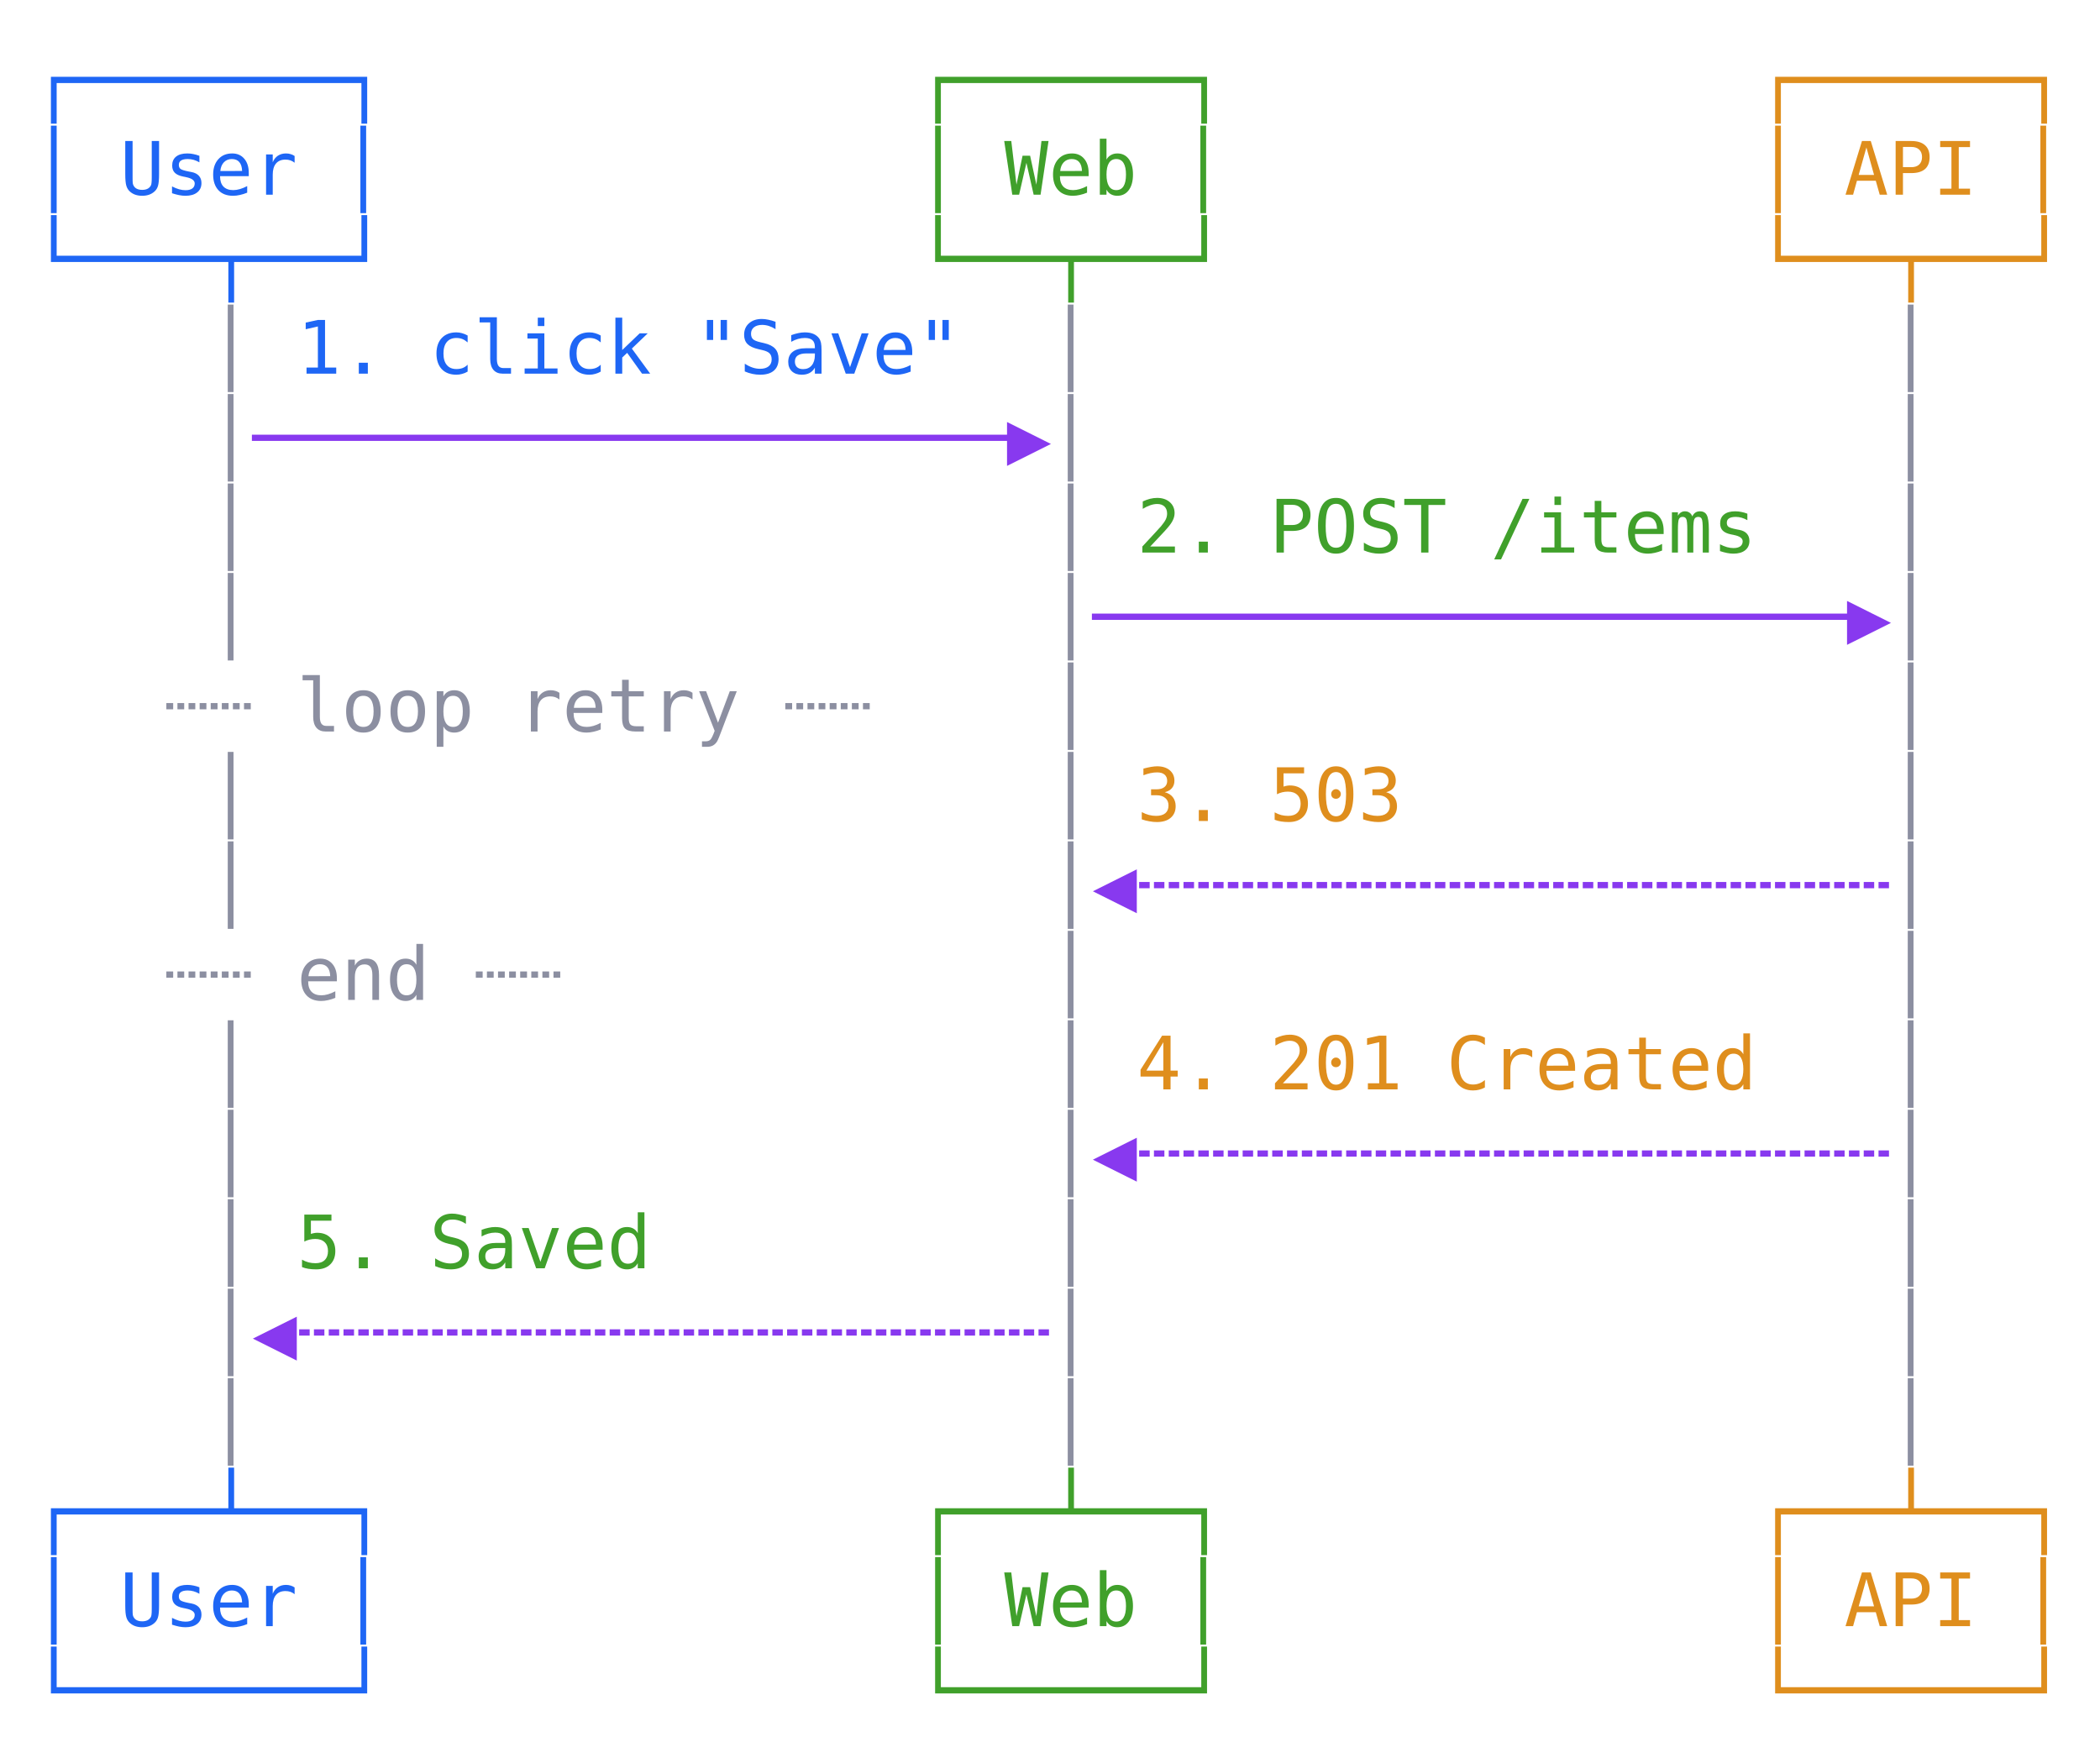
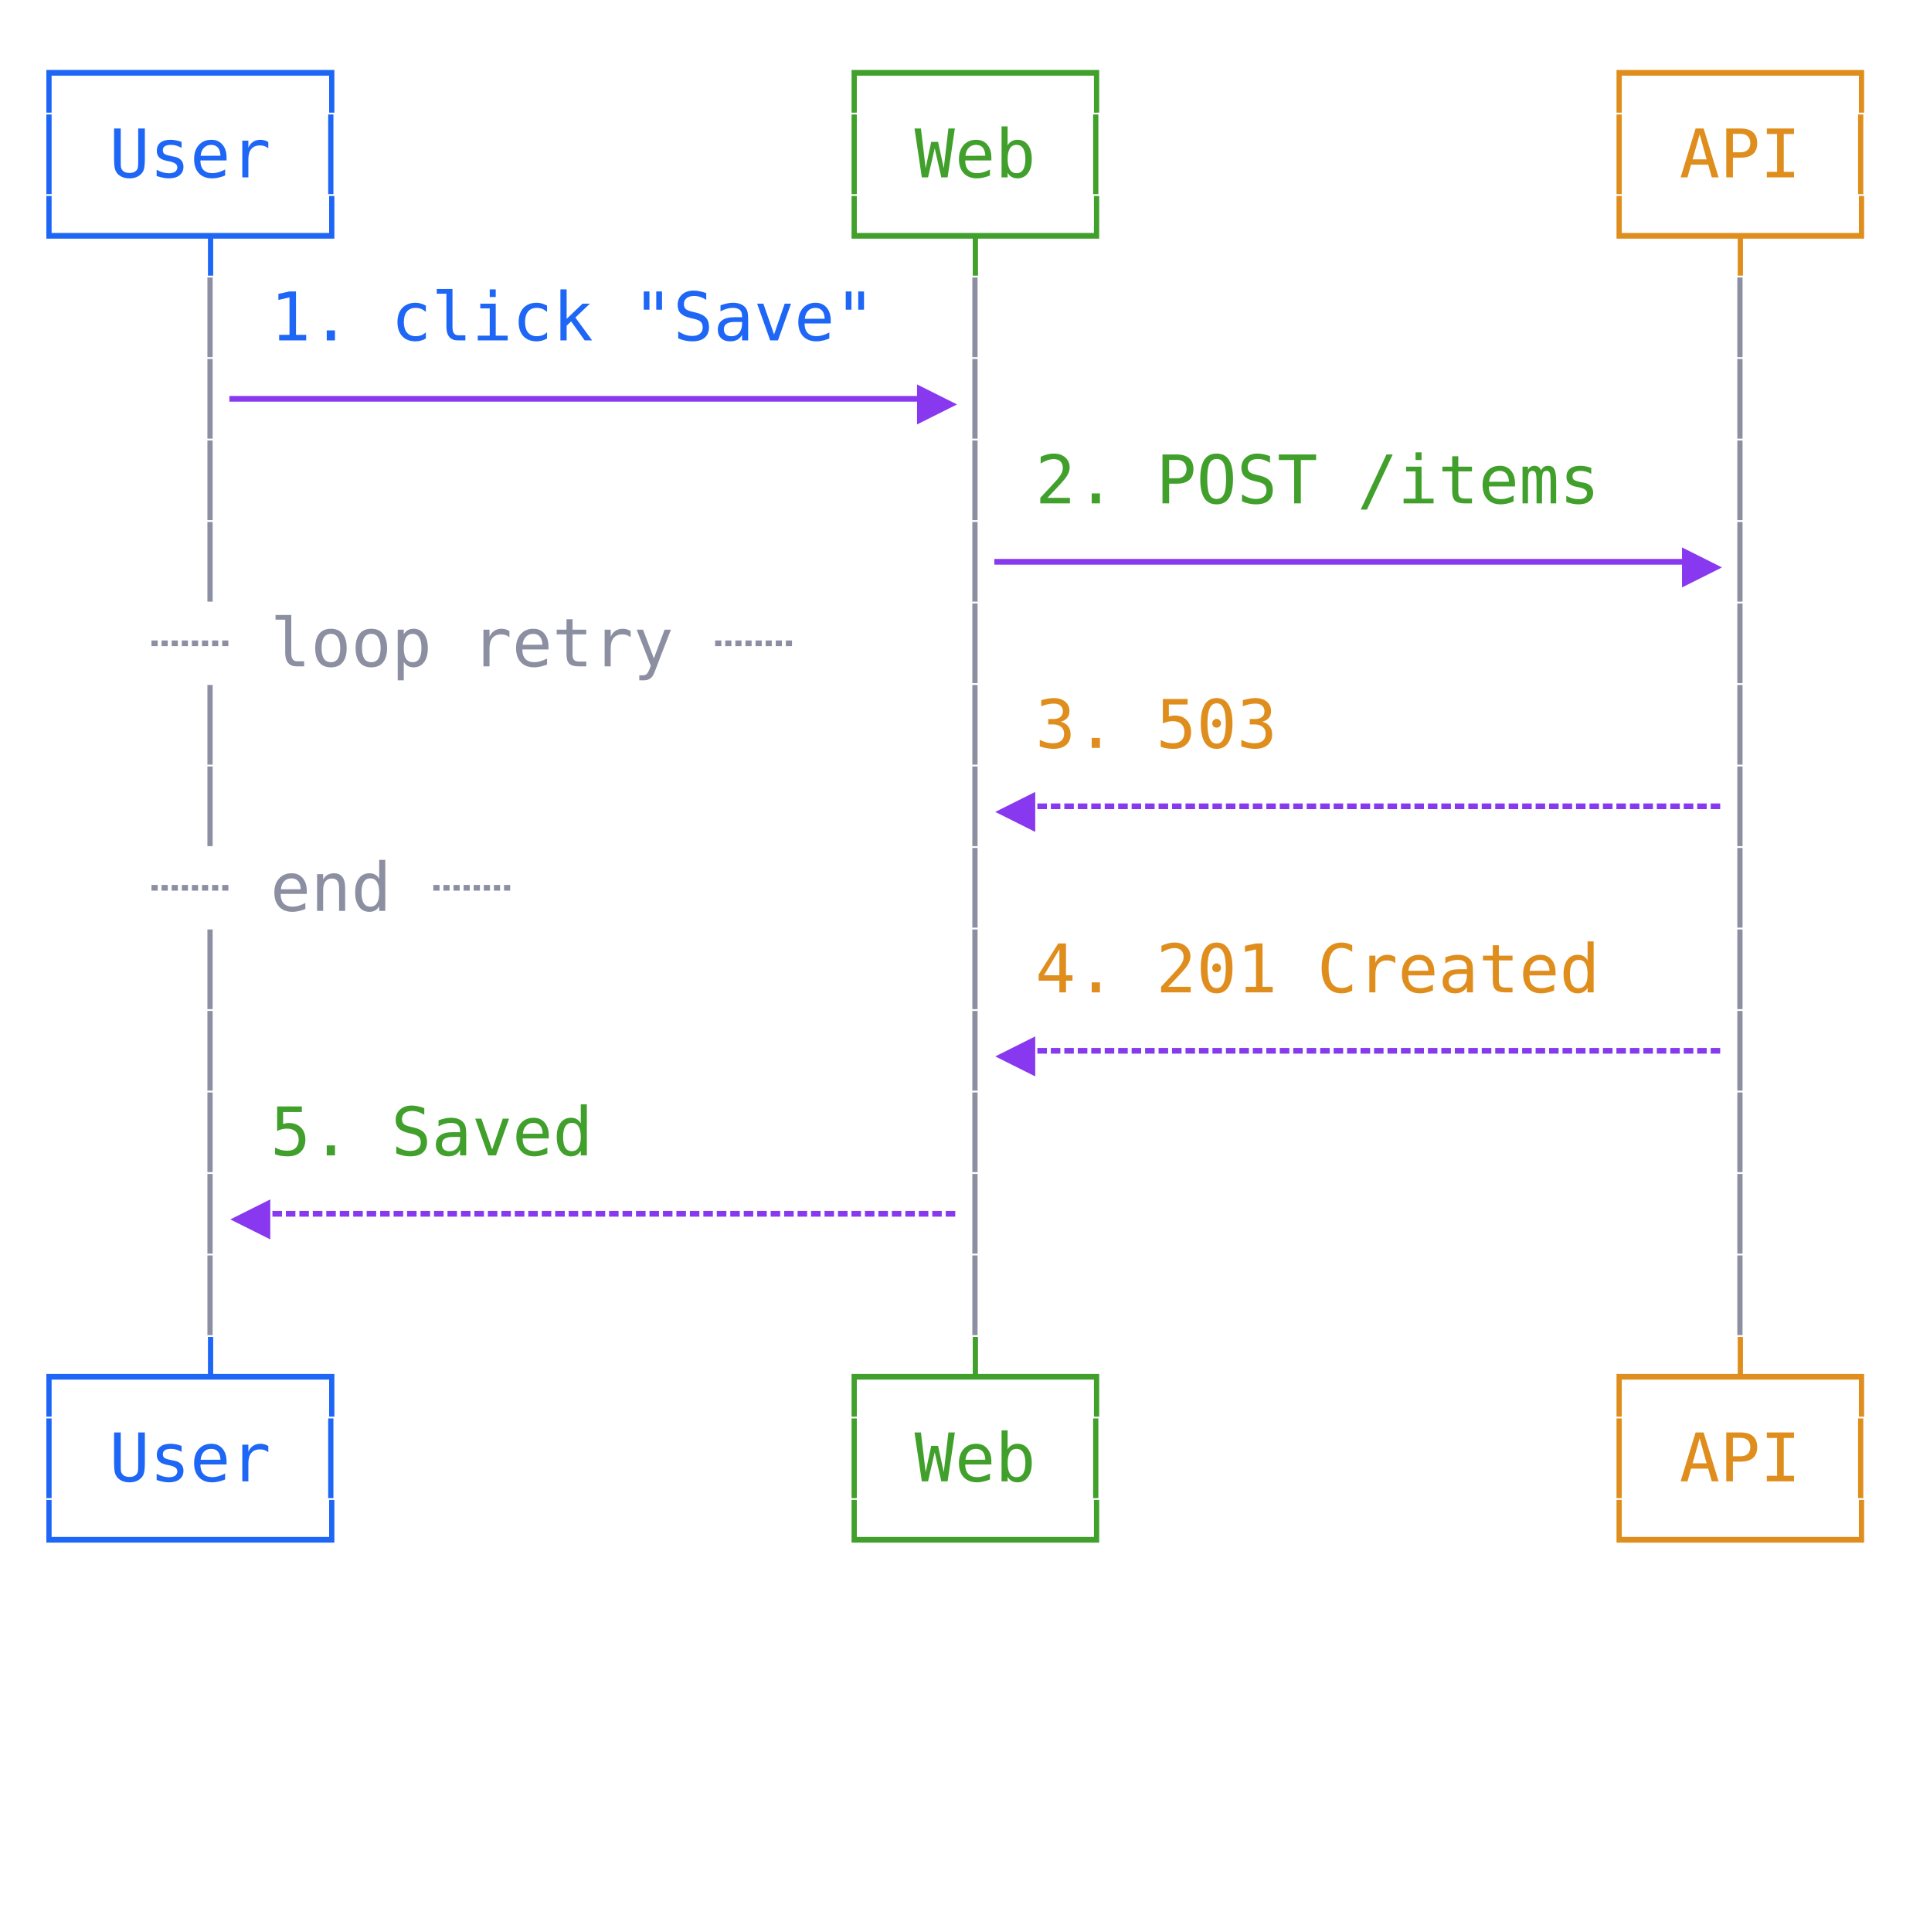
- <svg xmlns="http://www.w3.org/2000/svg" width="399" height="335" viewBox="0 0 399 335">
+ <svg xmlns="http://www.w3.org/2000/svg" width="399" height="403" viewBox="0 0 399 403">
  <g font-family="'DejaVu Sans Mono','SFMono-Regular','Menlo','Consolas',monospace" font-size="14" xml:space="preserve">
    <text x="6.0" y="20" textLength="67.2" lengthAdjust="spacingAndGlyphs" fill="#1e66f5">┌──────┐</text>
    <text x="174.0" y="20" textLength="58.8" lengthAdjust="spacingAndGlyphs" fill="#40a02b">┌─────┐</text>
    <text x="333.6" y="20" textLength="58.8" lengthAdjust="spacingAndGlyphs" fill="#df8e1d">┌─────┐</text>
    <text x="6.0" y="37" textLength="8.4" lengthAdjust="spacingAndGlyphs" fill="#1e66f5">│</text>
    <text x="22.8" y="37" textLength="33.6" lengthAdjust="spacingAndGlyphs" fill="#1e66f5">User</text>
    <text x="64.8" y="37" textLength="8.4" lengthAdjust="spacingAndGlyphs" fill="#1e66f5">│</text>
    <text x="174.0" y="37" textLength="8.4" lengthAdjust="spacingAndGlyphs" fill="#40a02b">│</text>
    <text x="190.8" y="37" textLength="25.2" lengthAdjust="spacingAndGlyphs" fill="#40a02b">Web</text>
    <text x="224.4" y="37" textLength="8.4" lengthAdjust="spacingAndGlyphs" fill="#40a02b">│</text>
    <text x="333.6" y="37" textLength="8.4" lengthAdjust="spacingAndGlyphs" fill="#df8e1d">│</text>
    <text x="350.4" y="37" textLength="25.2" lengthAdjust="spacingAndGlyphs" fill="#df8e1d">API</text>
    <text x="384.0" y="37" textLength="8.4" lengthAdjust="spacingAndGlyphs" fill="#df8e1d">│</text>
    <text x="6.0" y="54" textLength="67.2" lengthAdjust="spacingAndGlyphs" fill="#1e66f5">└───┬──┘</text>
    <text x="174.0" y="54" textLength="58.8" lengthAdjust="spacingAndGlyphs" fill="#40a02b">└──┬──┘</text>
    <text x="333.6" y="54" textLength="58.8" lengthAdjust="spacingAndGlyphs" fill="#df8e1d">└──┬──┘</text>
    <text x="39.6" y="71" textLength="8.4" lengthAdjust="spacingAndGlyphs" fill="#8c8fa1">│</text>
    <text x="56.4" y="71" textLength="16.8" lengthAdjust="spacingAndGlyphs" fill="#1e66f5">1.</text>
    <text x="81.6" y="71" textLength="42.0" lengthAdjust="spacingAndGlyphs" fill="#1e66f5">click</text>
    <text x="132.0" y="71" textLength="50.4" lengthAdjust="spacingAndGlyphs" fill="#1e66f5">"Save"</text>
    <text x="199.2" y="71" textLength="8.4" lengthAdjust="spacingAndGlyphs" fill="#8c8fa1">│</text>
    <text x="358.8" y="71" textLength="8.4" lengthAdjust="spacingAndGlyphs" fill="#8c8fa1">│</text>
    <text x="39.6" y="88" textLength="8.4" lengthAdjust="spacingAndGlyphs" fill="#8c8fa1">│</text>
    <text x="48.0" y="88" textLength="151.2" lengthAdjust="spacingAndGlyphs" fill="#8839ef">─────────────────▶</text>
    <text x="199.2" y="88" textLength="8.4" lengthAdjust="spacingAndGlyphs" fill="#8c8fa1">│</text>
    <text x="358.8" y="88" textLength="8.4" lengthAdjust="spacingAndGlyphs" fill="#8c8fa1">│</text>
    <text x="39.6" y="105" textLength="8.4" lengthAdjust="spacingAndGlyphs" fill="#8c8fa1">│</text>
    <text x="199.2" y="105" textLength="8.4" lengthAdjust="spacingAndGlyphs" fill="#8c8fa1">│</text>
    <text x="216.0" y="105" textLength="16.8" lengthAdjust="spacingAndGlyphs" fill="#40a02b">2.</text>
    <text x="241.2" y="105" textLength="33.6" lengthAdjust="spacingAndGlyphs" fill="#40a02b">POST</text>
    <text x="283.2" y="105" textLength="50.4" lengthAdjust="spacingAndGlyphs" fill="#40a02b">/items</text>
    <text x="358.8" y="105" textLength="8.4" lengthAdjust="spacingAndGlyphs" fill="#8c8fa1">│</text>
    <text x="39.6" y="122" textLength="8.4" lengthAdjust="spacingAndGlyphs" fill="#8c8fa1">│</text>
    <text x="199.2" y="122" textLength="8.4" lengthAdjust="spacingAndGlyphs" fill="#8c8fa1">│</text>
    <text x="207.6" y="122" textLength="151.2" lengthAdjust="spacingAndGlyphs" fill="#8839ef">─────────────────▶</text>
    <text x="358.8" y="122" textLength="8.4" lengthAdjust="spacingAndGlyphs" fill="#8c8fa1">│</text>
    <text x="31.2" y="139" textLength="16.8" lengthAdjust="spacingAndGlyphs" fill="#8c8fa1">┈┈</text>
    <text x="56.4" y="139" textLength="33.6" lengthAdjust="spacingAndGlyphs" fill="#8c8fa1">loop</text>
    <text x="98.4" y="139" textLength="42.0" lengthAdjust="spacingAndGlyphs" fill="#8c8fa1">retry</text>
    <text x="148.8" y="139" textLength="16.8" lengthAdjust="spacingAndGlyphs" fill="#8c8fa1">┈┈</text>
    <text x="199.2" y="139" textLength="8.4" lengthAdjust="spacingAndGlyphs" fill="#8c8fa1">│</text>
    <text x="358.8" y="139" textLength="8.4" lengthAdjust="spacingAndGlyphs" fill="#8c8fa1">│</text>
    <text x="39.6" y="156" textLength="8.4" lengthAdjust="spacingAndGlyphs" fill="#8c8fa1">│</text>
    <text x="199.2" y="156" textLength="8.4" lengthAdjust="spacingAndGlyphs" fill="#8c8fa1">│</text>
    <text x="216.0" y="156" textLength="16.8" lengthAdjust="spacingAndGlyphs" fill="#df8e1d">3.</text>
    <text x="241.2" y="156" textLength="25.2" lengthAdjust="spacingAndGlyphs" fill="#df8e1d">503</text>
    <text x="358.8" y="156" textLength="8.4" lengthAdjust="spacingAndGlyphs" fill="#8c8fa1">│</text>
    <text x="39.6" y="173" textLength="8.4" lengthAdjust="spacingAndGlyphs" fill="#8c8fa1">│</text>
    <text x="199.2" y="173" textLength="8.4" lengthAdjust="spacingAndGlyphs" fill="#8c8fa1">│</text>
    <text x="207.6" y="173" textLength="151.2" lengthAdjust="spacingAndGlyphs" fill="#8839ef">◀┄┄┄┄┄┄┄┄┄┄┄┄┄┄┄┄┄</text>
    <text x="358.8" y="173" textLength="8.4" lengthAdjust="spacingAndGlyphs" fill="#8c8fa1">│</text>
    <text x="31.2" y="190" textLength="16.8" lengthAdjust="spacingAndGlyphs" fill="#8c8fa1">┈┈</text>
    <text x="56.4" y="190" textLength="25.2" lengthAdjust="spacingAndGlyphs" fill="#8c8fa1">end</text>
    <text x="90.0" y="190" textLength="16.8" lengthAdjust="spacingAndGlyphs" fill="#8c8fa1">┈┈</text>
    <text x="199.2" y="190" textLength="8.4" lengthAdjust="spacingAndGlyphs" fill="#8c8fa1">│</text>
    <text x="358.8" y="190" textLength="8.4" lengthAdjust="spacingAndGlyphs" fill="#8c8fa1">│</text>
    <text x="39.6" y="207" textLength="8.4" lengthAdjust="spacingAndGlyphs" fill="#8c8fa1">│</text>
    <text x="199.2" y="207" textLength="8.4" lengthAdjust="spacingAndGlyphs" fill="#8c8fa1">│</text>
    <text x="216.0" y="207" textLength="16.8" lengthAdjust="spacingAndGlyphs" fill="#df8e1d">4.</text>
    <text x="241.2" y="207" textLength="25.2" lengthAdjust="spacingAndGlyphs" fill="#df8e1d">201</text>
    <text x="274.8" y="207" textLength="58.8" lengthAdjust="spacingAndGlyphs" fill="#df8e1d">Created</text>
    <text x="358.8" y="207" textLength="8.4" lengthAdjust="spacingAndGlyphs" fill="#8c8fa1">│</text>
    <text x="39.6" y="224" textLength="8.4" lengthAdjust="spacingAndGlyphs" fill="#8c8fa1">│</text>
    <text x="199.2" y="224" textLength="8.4" lengthAdjust="spacingAndGlyphs" fill="#8c8fa1">│</text>
    <text x="207.6" y="224" textLength="151.2" lengthAdjust="spacingAndGlyphs" fill="#8839ef">◀┄┄┄┄┄┄┄┄┄┄┄┄┄┄┄┄┄</text>
    <text x="358.8" y="224" textLength="8.4" lengthAdjust="spacingAndGlyphs" fill="#8c8fa1">│</text>
    <text x="39.6" y="241" textLength="8.4" lengthAdjust="spacingAndGlyphs" fill="#8c8fa1">│</text>
    <text x="56.4" y="241" textLength="16.8" lengthAdjust="spacingAndGlyphs" fill="#40a02b">5.</text>
    <text x="81.6" y="241" textLength="42.0" lengthAdjust="spacingAndGlyphs" fill="#40a02b">Saved</text>
    <text x="199.2" y="241" textLength="8.4" lengthAdjust="spacingAndGlyphs" fill="#8c8fa1">│</text>
    <text x="358.8" y="241" textLength="8.4" lengthAdjust="spacingAndGlyphs" fill="#8c8fa1">│</text>
    <text x="39.6" y="258" textLength="8.4" lengthAdjust="spacingAndGlyphs" fill="#8c8fa1">│</text>
    <text x="48.0" y="258" textLength="151.2" lengthAdjust="spacingAndGlyphs" fill="#8839ef">◀┄┄┄┄┄┄┄┄┄┄┄┄┄┄┄┄┄</text>
    <text x="199.2" y="258" textLength="8.4" lengthAdjust="spacingAndGlyphs" fill="#8c8fa1">│</text>
    <text x="358.8" y="258" textLength="8.4" lengthAdjust="spacingAndGlyphs" fill="#8c8fa1">│</text>
    <text x="39.6" y="275" textLength="8.4" lengthAdjust="spacingAndGlyphs" fill="#8c8fa1">│</text>
    <text x="199.2" y="275" textLength="8.4" lengthAdjust="spacingAndGlyphs" fill="#8c8fa1">│</text>
    <text x="358.8" y="275" textLength="8.4" lengthAdjust="spacingAndGlyphs" fill="#8c8fa1">│</text>
    <text x="6.0" y="292" textLength="67.2" lengthAdjust="spacingAndGlyphs" fill="#1e66f5">┌───┴──┐</text>
    <text x="174.0" y="292" textLength="58.8" lengthAdjust="spacingAndGlyphs" fill="#40a02b">┌──┴──┐</text>
    <text x="333.6" y="292" textLength="58.8" lengthAdjust="spacingAndGlyphs" fill="#df8e1d">┌──┴──┐</text>
    <text x="6.0" y="309" textLength="8.4" lengthAdjust="spacingAndGlyphs" fill="#1e66f5">│</text>
    <text x="22.8" y="309" textLength="33.6" lengthAdjust="spacingAndGlyphs" fill="#1e66f5">User</text>
    <text x="64.8" y="309" textLength="8.4" lengthAdjust="spacingAndGlyphs" fill="#1e66f5">│</text>
    <text x="174.0" y="309" textLength="8.4" lengthAdjust="spacingAndGlyphs" fill="#40a02b">│</text>
    <text x="190.8" y="309" textLength="25.2" lengthAdjust="spacingAndGlyphs" fill="#40a02b">Web</text>
    <text x="224.4" y="309" textLength="8.4" lengthAdjust="spacingAndGlyphs" fill="#40a02b">│</text>
    <text x="333.6" y="309" textLength="8.4" lengthAdjust="spacingAndGlyphs" fill="#df8e1d">│</text>
    <text x="350.4" y="309" textLength="25.2" lengthAdjust="spacingAndGlyphs" fill="#df8e1d">API</text>
    <text x="384.0" y="309" textLength="8.4" lengthAdjust="spacingAndGlyphs" fill="#df8e1d">│</text>
    <text x="6.0" y="326" textLength="67.2" lengthAdjust="spacingAndGlyphs" fill="#1e66f5">└──────┘</text>
    <text x="174.0" y="326" textLength="58.8" lengthAdjust="spacingAndGlyphs" fill="#40a02b">└─────┘</text>
    <text x="333.6" y="326" textLength="58.8" lengthAdjust="spacingAndGlyphs" fill="#df8e1d">└─────┘</text>
  </g>
</svg>
